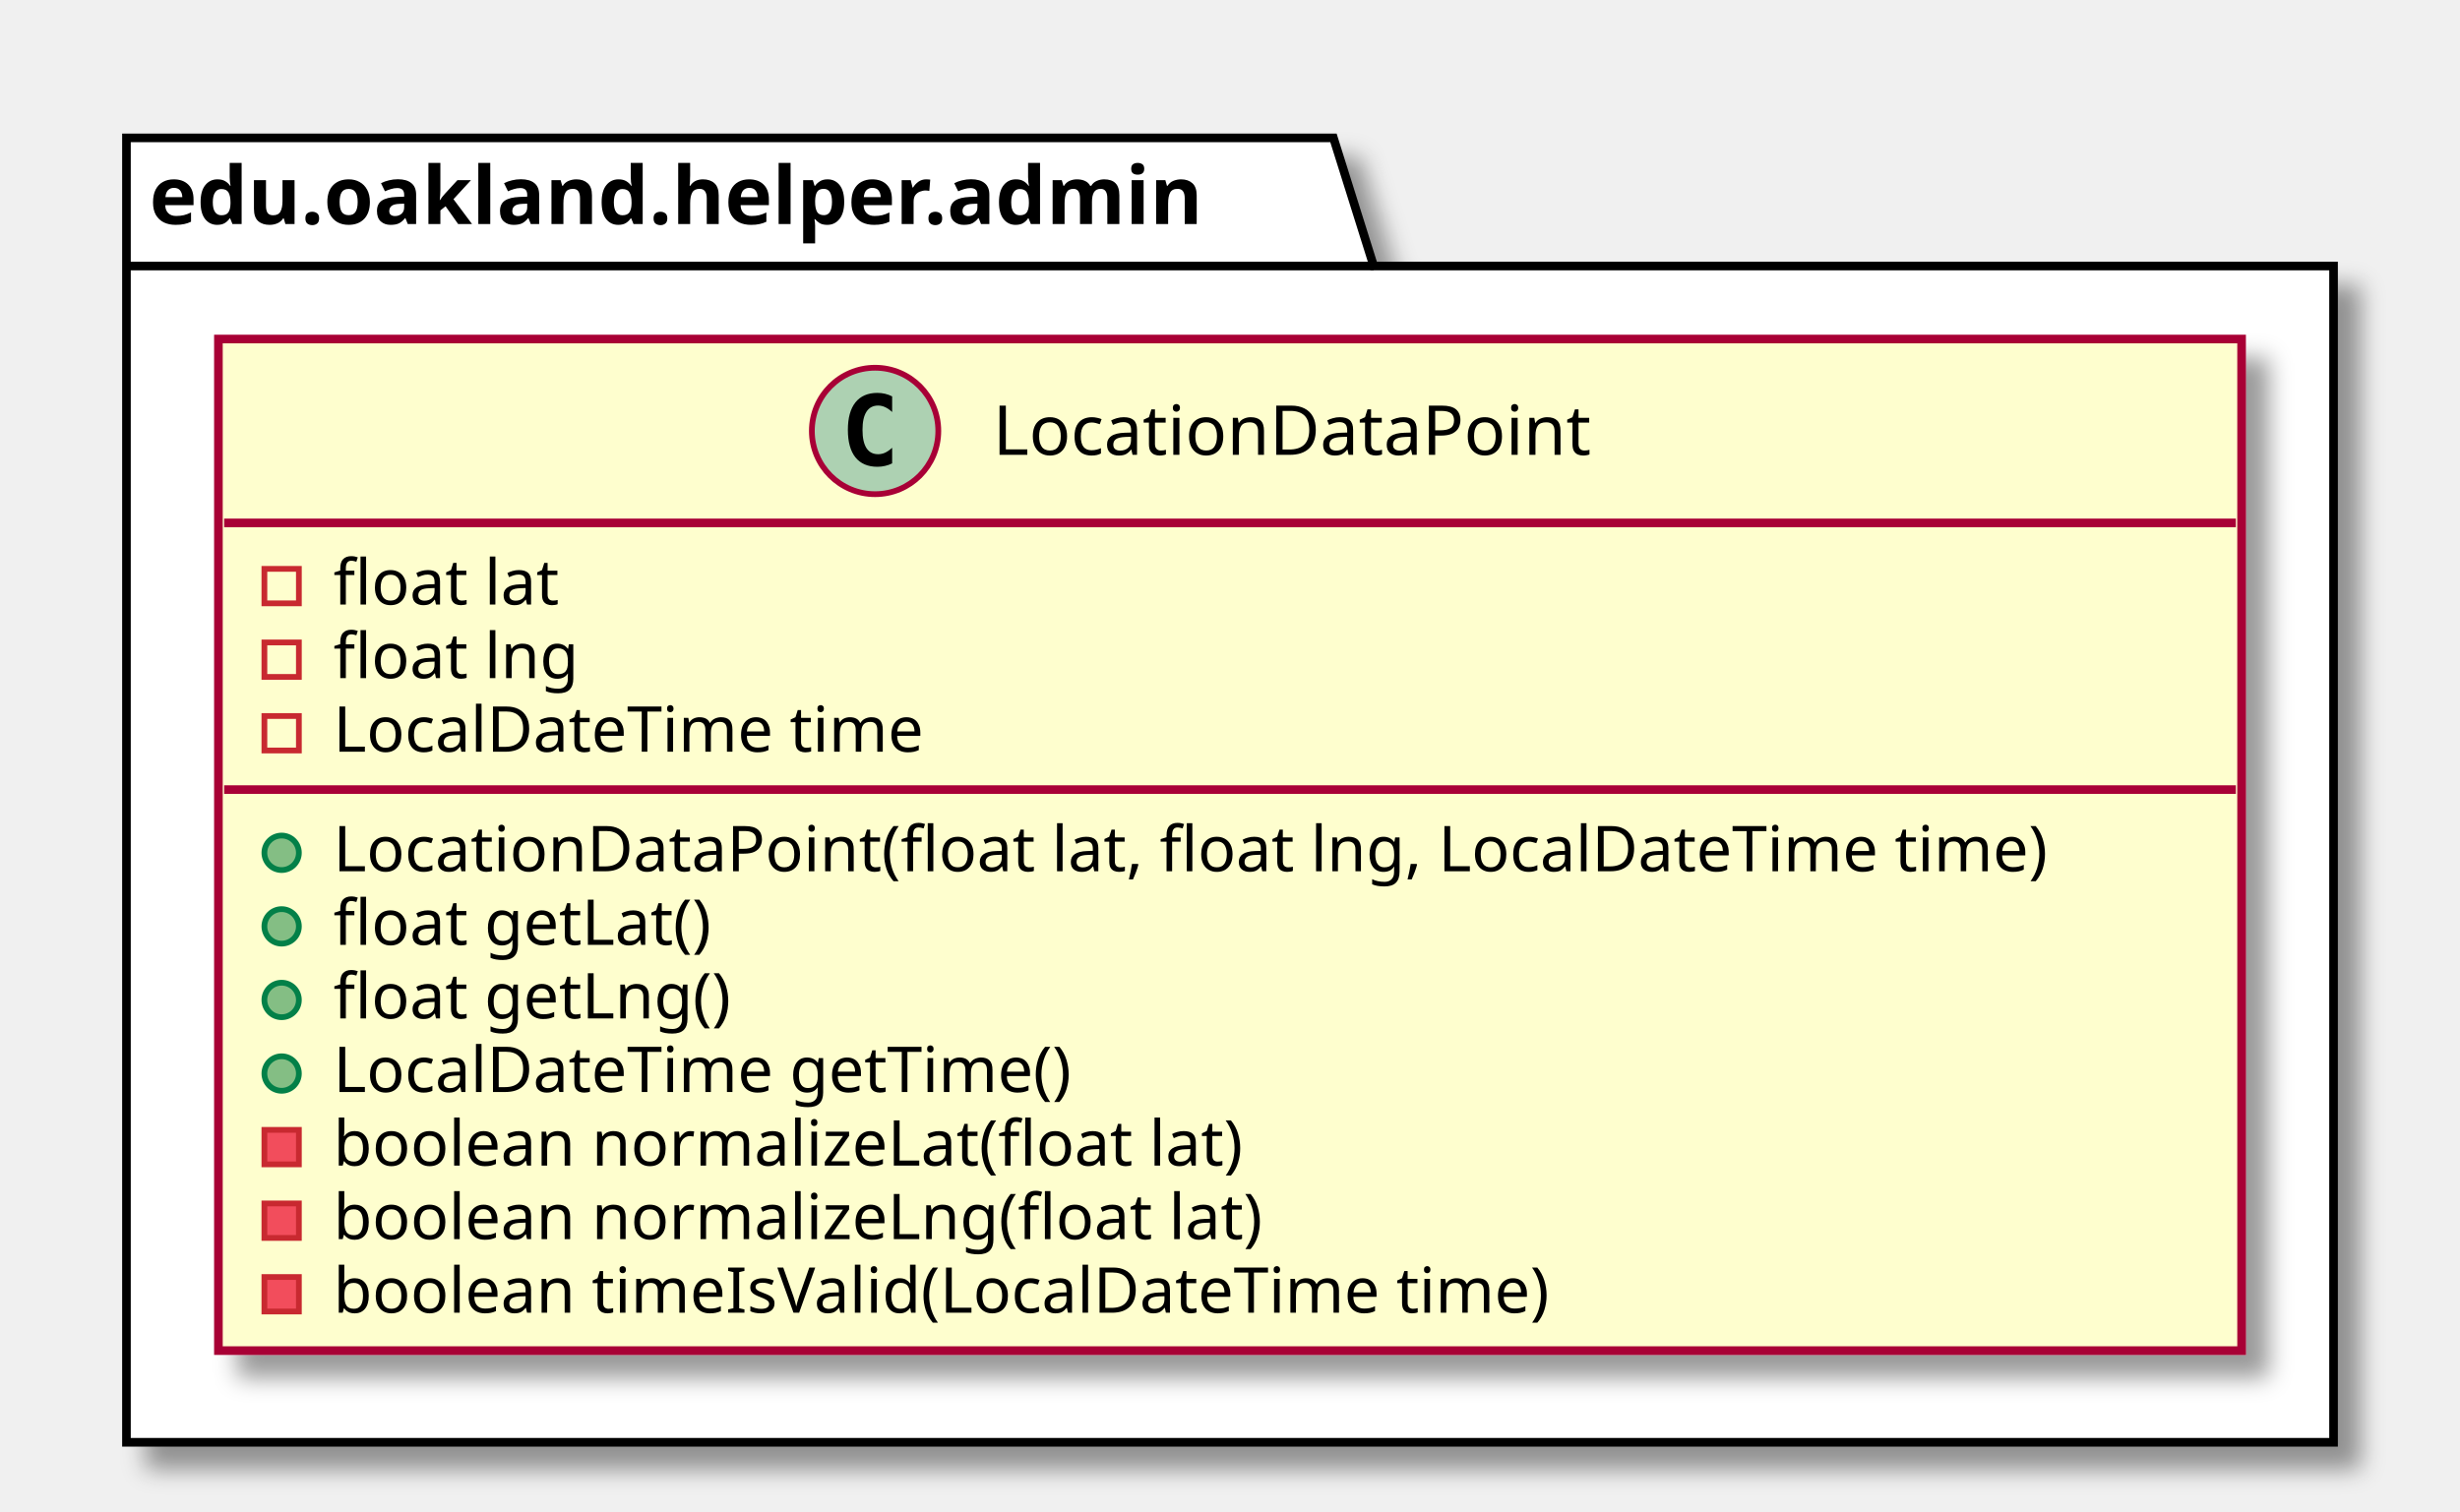
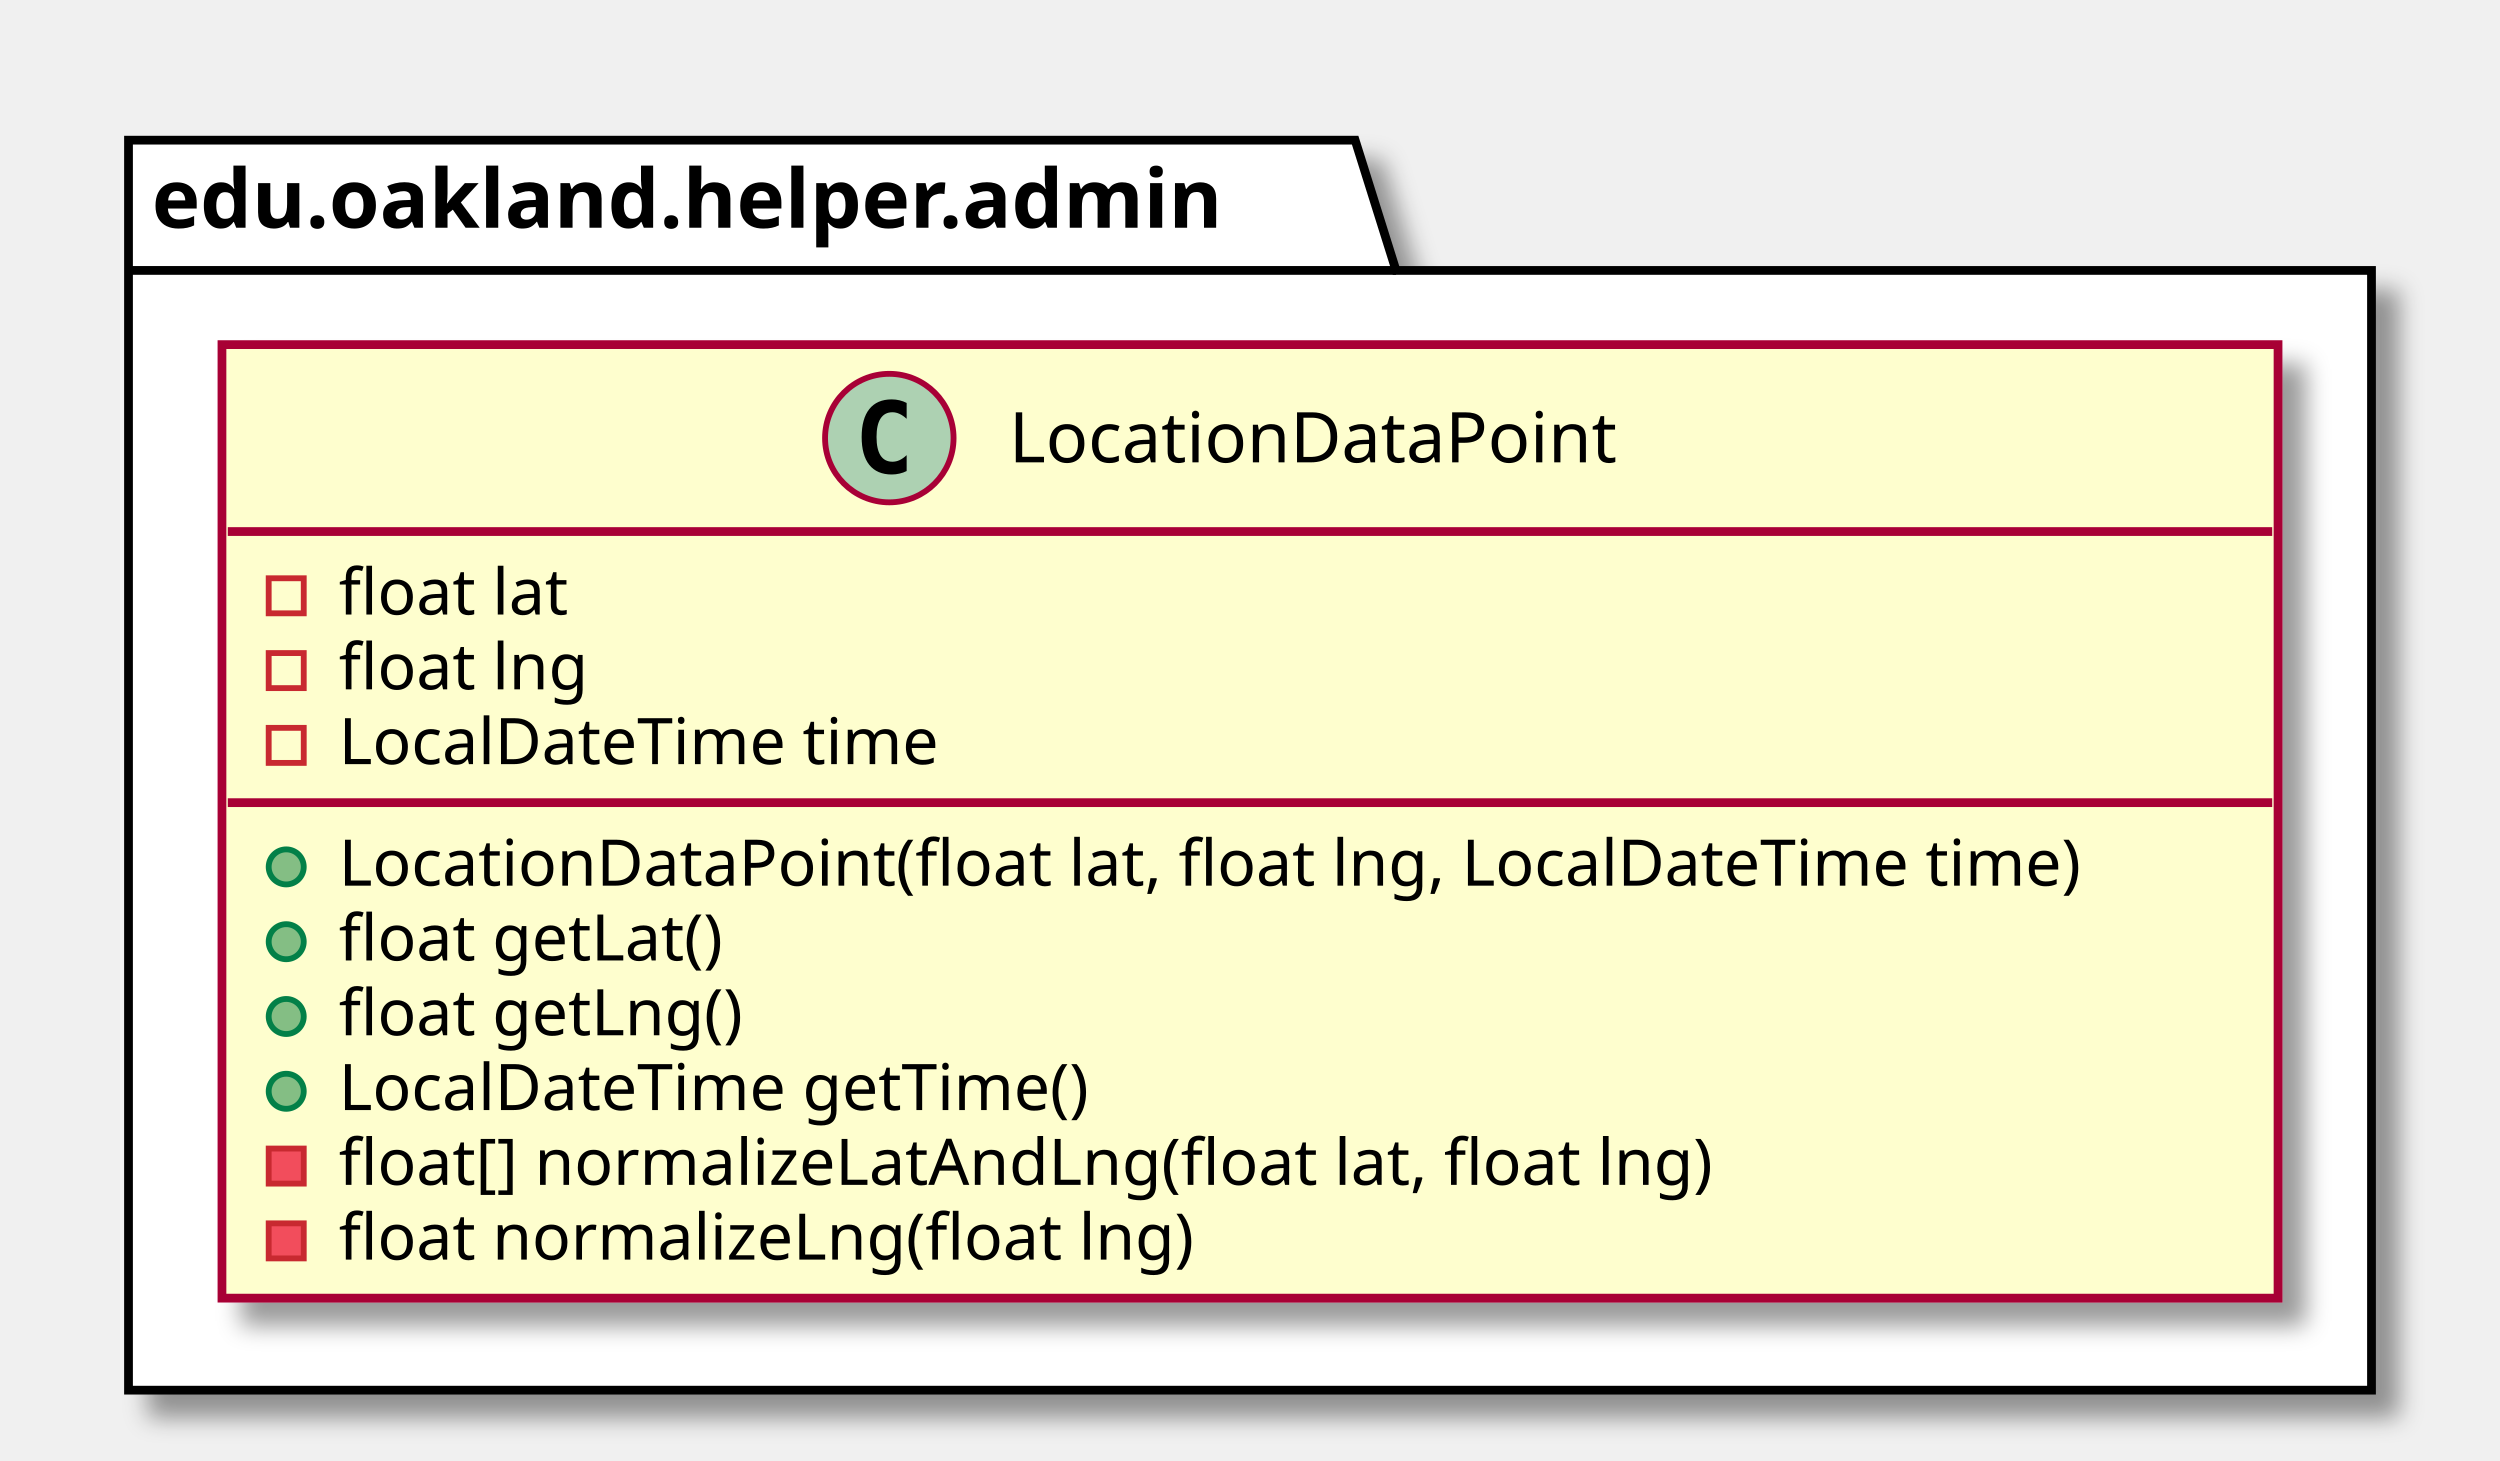
- <svg xmlns="http://www.w3.org/2000/svg" contentScriptType="application/ecmascript" contentStyleType="text/css" height="263px" preserveAspectRatio="none" style="width:428px;height:263px;" version="1.1" viewBox="0 0 428 263" width="428px" zoomAndPan="magnify">
+ <svg xmlns="http://www.w3.org/2000/svg" contentScriptType="application/ecmascript" contentStyleType="text/css" height="250px" preserveAspectRatio="none" style="width:428px;height:250px;" version="1.1" viewBox="0 0 428 250" width="428px" zoomAndPan="magnify">
  <defs>
-     <filter height="300%" id="f1eiouilu5xazo" width="300%" x="-1" y="-1">
+     <filter height="300%" id="f15bdacb5y69k2" width="300%" x="-1" y="-1">
      <feGaussianBlur result="blurOut" stdDeviation="2.0" />
      <feColorMatrix in="blurOut" result="blurOut2" type="matrix" values="0 0 0 0 0 0 0 0 0 0 0 0 0 0 0 0 0 0 .4 0" />
      <feOffset dx="4.0" dy="4.0" in="blurOut2" result="blurOut3" />
      <feBlend in="SourceGraphic" in2="blurOut3" mode="normal" />
    </filter>
  </defs>
  <g>
-     <polygon fill="#FFFFFF" filter="url(#f1eiouilu5xazo)" points="22,24,232,24,239,46.297,406,46.297,406,251,22,251,22,24" style="stroke: #000000; stroke-width: 1.5;" />
+     <polygon fill="#FFFFFF" filter="url(#f15bdacb5y69k2)" points="22,24,232,24,239,46.297,406,46.297,406,238,22,238,22,24" style="stroke: #000000; stroke-width: 1.5;" />
    <line style="stroke: #000000; stroke-width: 1.5;" x1="22" x2="239" y1="46.297" y2="46.297" />
    <text fill="#000000" font-family="sans-serif" font-size="14" font-weight="bold" lengthAdjust="spacingAndGlyphs" textLength="204" x="26" y="38.995">edu.oakland.helper.admin</text>
-     <rect fill="#FEFECE" filter="url(#f1eiouilu5xazo)" height="176.047" id="LocationDataPoint" style="stroke: #A80036; stroke-width: 1.5;" width="352" x="38" y="59" />
+     <rect fill="#FEFECE" filter="url(#f15bdacb5y69k2)" height="163.242" id="LocationDataPoint" style="stroke: #A80036; stroke-width: 1.5;" width="352" x="38" y="59" />
    <ellipse cx="152.25" cy="75" fill="#ADD1B2" rx="11" ry="11" style="stroke: #A80036; stroke-width: 1.0;" />
    <path d="M155.219,80.641 Q154.641,80.938 154,81.078 Q153.359,81.234 152.656,81.234 Q150.156,81.234 148.828,79.594 Q147.516,77.938 147.516,74.812 Q147.516,71.688 148.828,70.031 Q150.156,68.375 152.656,68.375 Q153.359,68.375 154,68.531 Q154.656,68.688 155.219,68.984 L155.219,71.703 Q154.594,71.125 154,70.859 Q153.406,70.578 152.781,70.578 Q151.438,70.578 150.75,71.656 Q150.062,72.719 150.062,74.812 Q150.062,76.906 150.75,77.984 Q151.438,79.047 152.781,79.047 Q153.406,79.047 154,78.781 Q154.594,78.5 155.219,77.922 L155.219,80.641 Z " />
    <text fill="#000000" font-family="sans-serif" font-size="12" lengthAdjust="spacingAndGlyphs" textLength="115" x="172.75" y="79.154">LocationDataPoint</text>
    <line style="stroke: #A80036; stroke-width: 1.5;" x1="39" x2="389" y1="91" y2="91" />
    <rect fill="none" height="6" style="stroke: #C82930; stroke-width: 1.0;" width="6" x="46" y="99" />
    <text fill="#000000" font-family="sans-serif" font-size="11" lengthAdjust="spacingAndGlyphs" textLength="43" x="58" y="105.21">float lat</text>
    <rect fill="none" height="6" style="stroke: #C82930; stroke-width: 1.0;" width="6" x="46" y="111.805" />
    <text fill="#000000" font-family="sans-serif" font-size="11" lengthAdjust="spacingAndGlyphs" textLength="46" x="58" y="118.015">float lng</text>
    <rect fill="none" height="6" style="stroke: #C82930; stroke-width: 1.0;" width="6" x="46" y="124.609" />
    <text fill="#000000" font-family="sans-serif" font-size="11" lengthAdjust="spacingAndGlyphs" textLength="112" x="58" y="130.82">LocalDateTime time</text>
    <line style="stroke: #A80036; stroke-width: 1.5;" x1="39" x2="389" y1="137.414" y2="137.414" />
    <ellipse cx="49" cy="148.414" fill="#84BE84" rx="3" ry="3" style="stroke: #038048; stroke-width: 1.0;" />
    <text fill="#000000" font-family="sans-serif" font-size="11" lengthAdjust="spacingAndGlyphs" textLength="326" x="58" y="151.625">LocationDataPoint(float lat, float lng, LocalDateTime time)</text>
    <ellipse cx="49" cy="161.219" fill="#84BE84" rx="3" ry="3" style="stroke: #038048; stroke-width: 1.0;" />
    <text fill="#000000" font-family="sans-serif" font-size="11" lengthAdjust="spacingAndGlyphs" textLength="72" x="58" y="164.429">float getLat()</text>
    <ellipse cx="49" cy="174.023" fill="#84BE84" rx="3" ry="3" style="stroke: #038048; stroke-width: 1.0;" />
    <text fill="#000000" font-family="sans-serif" font-size="11" lengthAdjust="spacingAndGlyphs" textLength="75" x="58" y="177.234">float getLng()</text>
    <ellipse cx="49" cy="186.828" fill="#84BE84" rx="3" ry="3" style="stroke: #038048; stroke-width: 1.0;" />
    <text fill="#000000" font-family="sans-serif" font-size="11" lengthAdjust="spacingAndGlyphs" textLength="141" x="58" y="190.039">LocalDateTime getTime()</text>
    <rect fill="#F24D5C" height="6" style="stroke: #C82930; stroke-width: 1.0;" width="6" x="46" y="196.633" />
-     <text fill="#000000" font-family="sans-serif" font-size="11" lengthAdjust="spacingAndGlyphs" textLength="172" x="58" y="202.843">boolean normalizeLat(float lat)</text>
+     <text fill="#000000" font-family="sans-serif" font-size="11" lengthAdjust="spacingAndGlyphs" textLength="255" x="58" y="202.843">float[] normalizeLatAndLng(float lat, float lng)</text>
    <rect fill="#F24D5C" height="6" style="stroke: #C82930; stroke-width: 1.0;" width="6" x="46" y="209.438" />
-     <text fill="#000000" font-family="sans-serif" font-size="11" lengthAdjust="spacingAndGlyphs" textLength="175" x="58" y="215.648">boolean normalizeLng(float lat)</text>
-     <rect fill="#F24D5C" height="6" style="stroke: #C82930; stroke-width: 1.0;" width="6" x="46" y="222.242" />
-     <text fill="#000000" font-family="sans-serif" font-size="11" lengthAdjust="spacingAndGlyphs" textLength="231" x="58" y="228.453">boolean timeIsValid(LocalDateTime time)</text>
+     <text fill="#000000" font-family="sans-serif" font-size="11" lengthAdjust="spacingAndGlyphs" textLength="158" x="58" y="215.648">float normalizeLng(float lng)</text>
  </g>
</svg>
